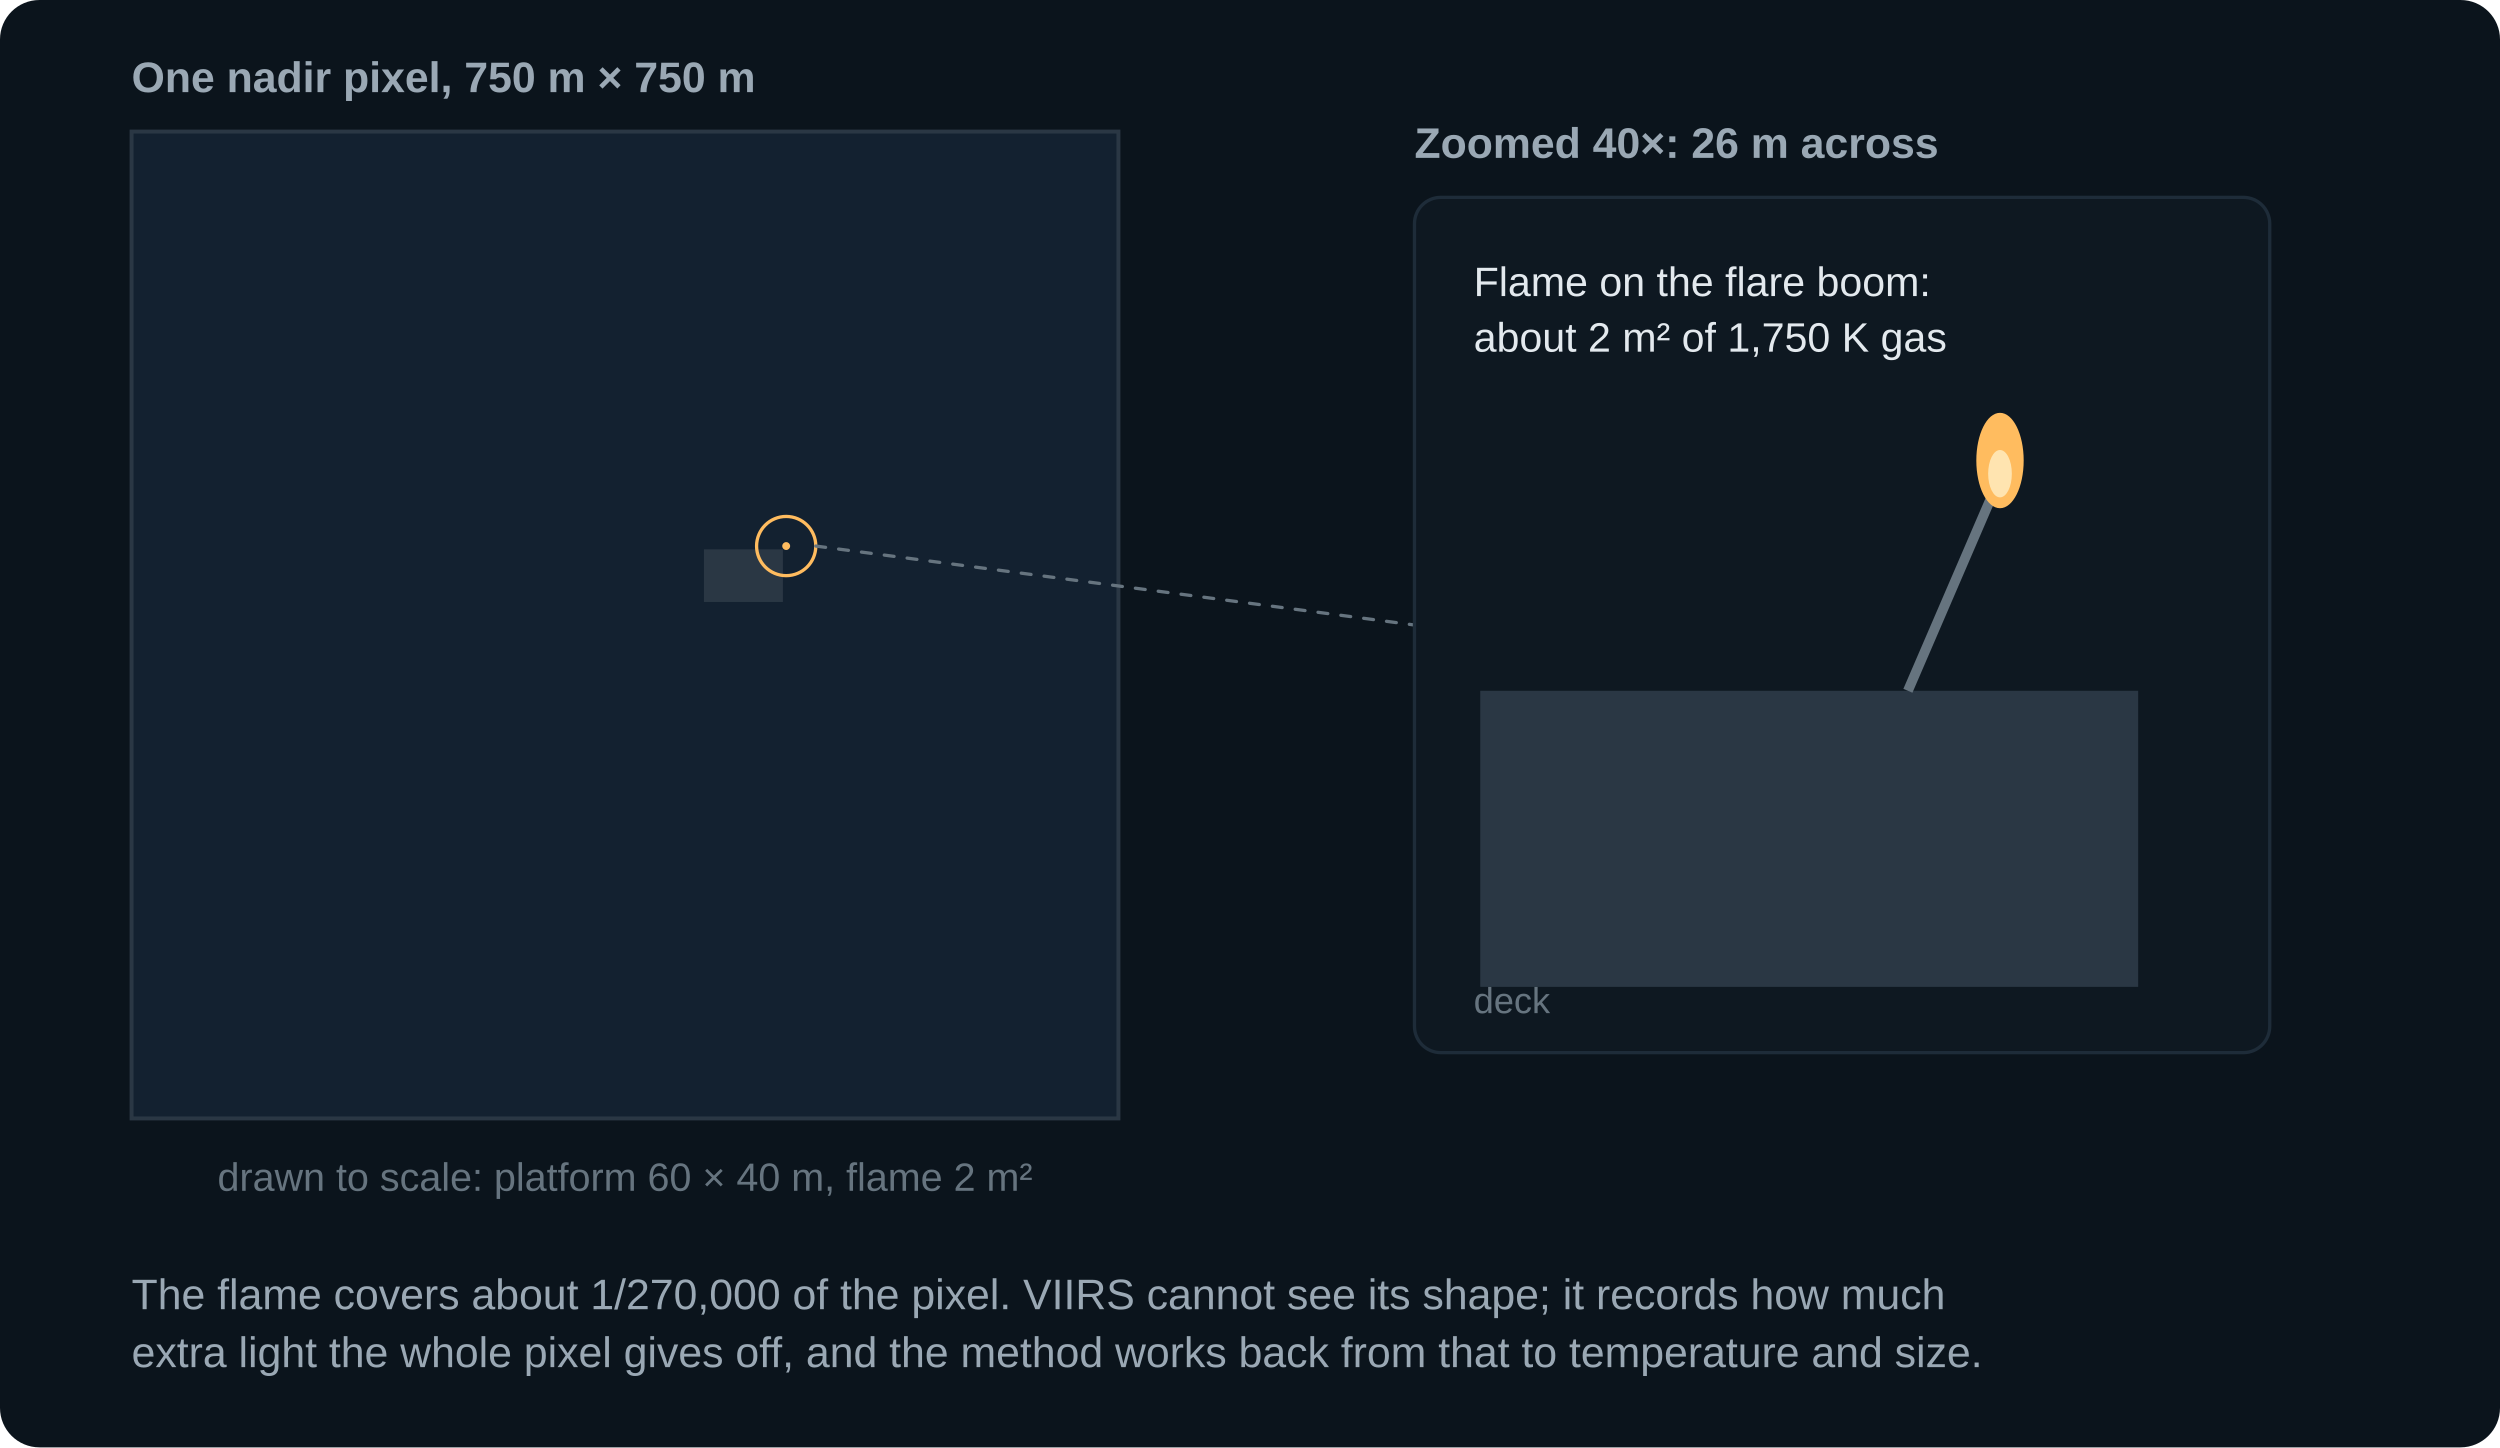
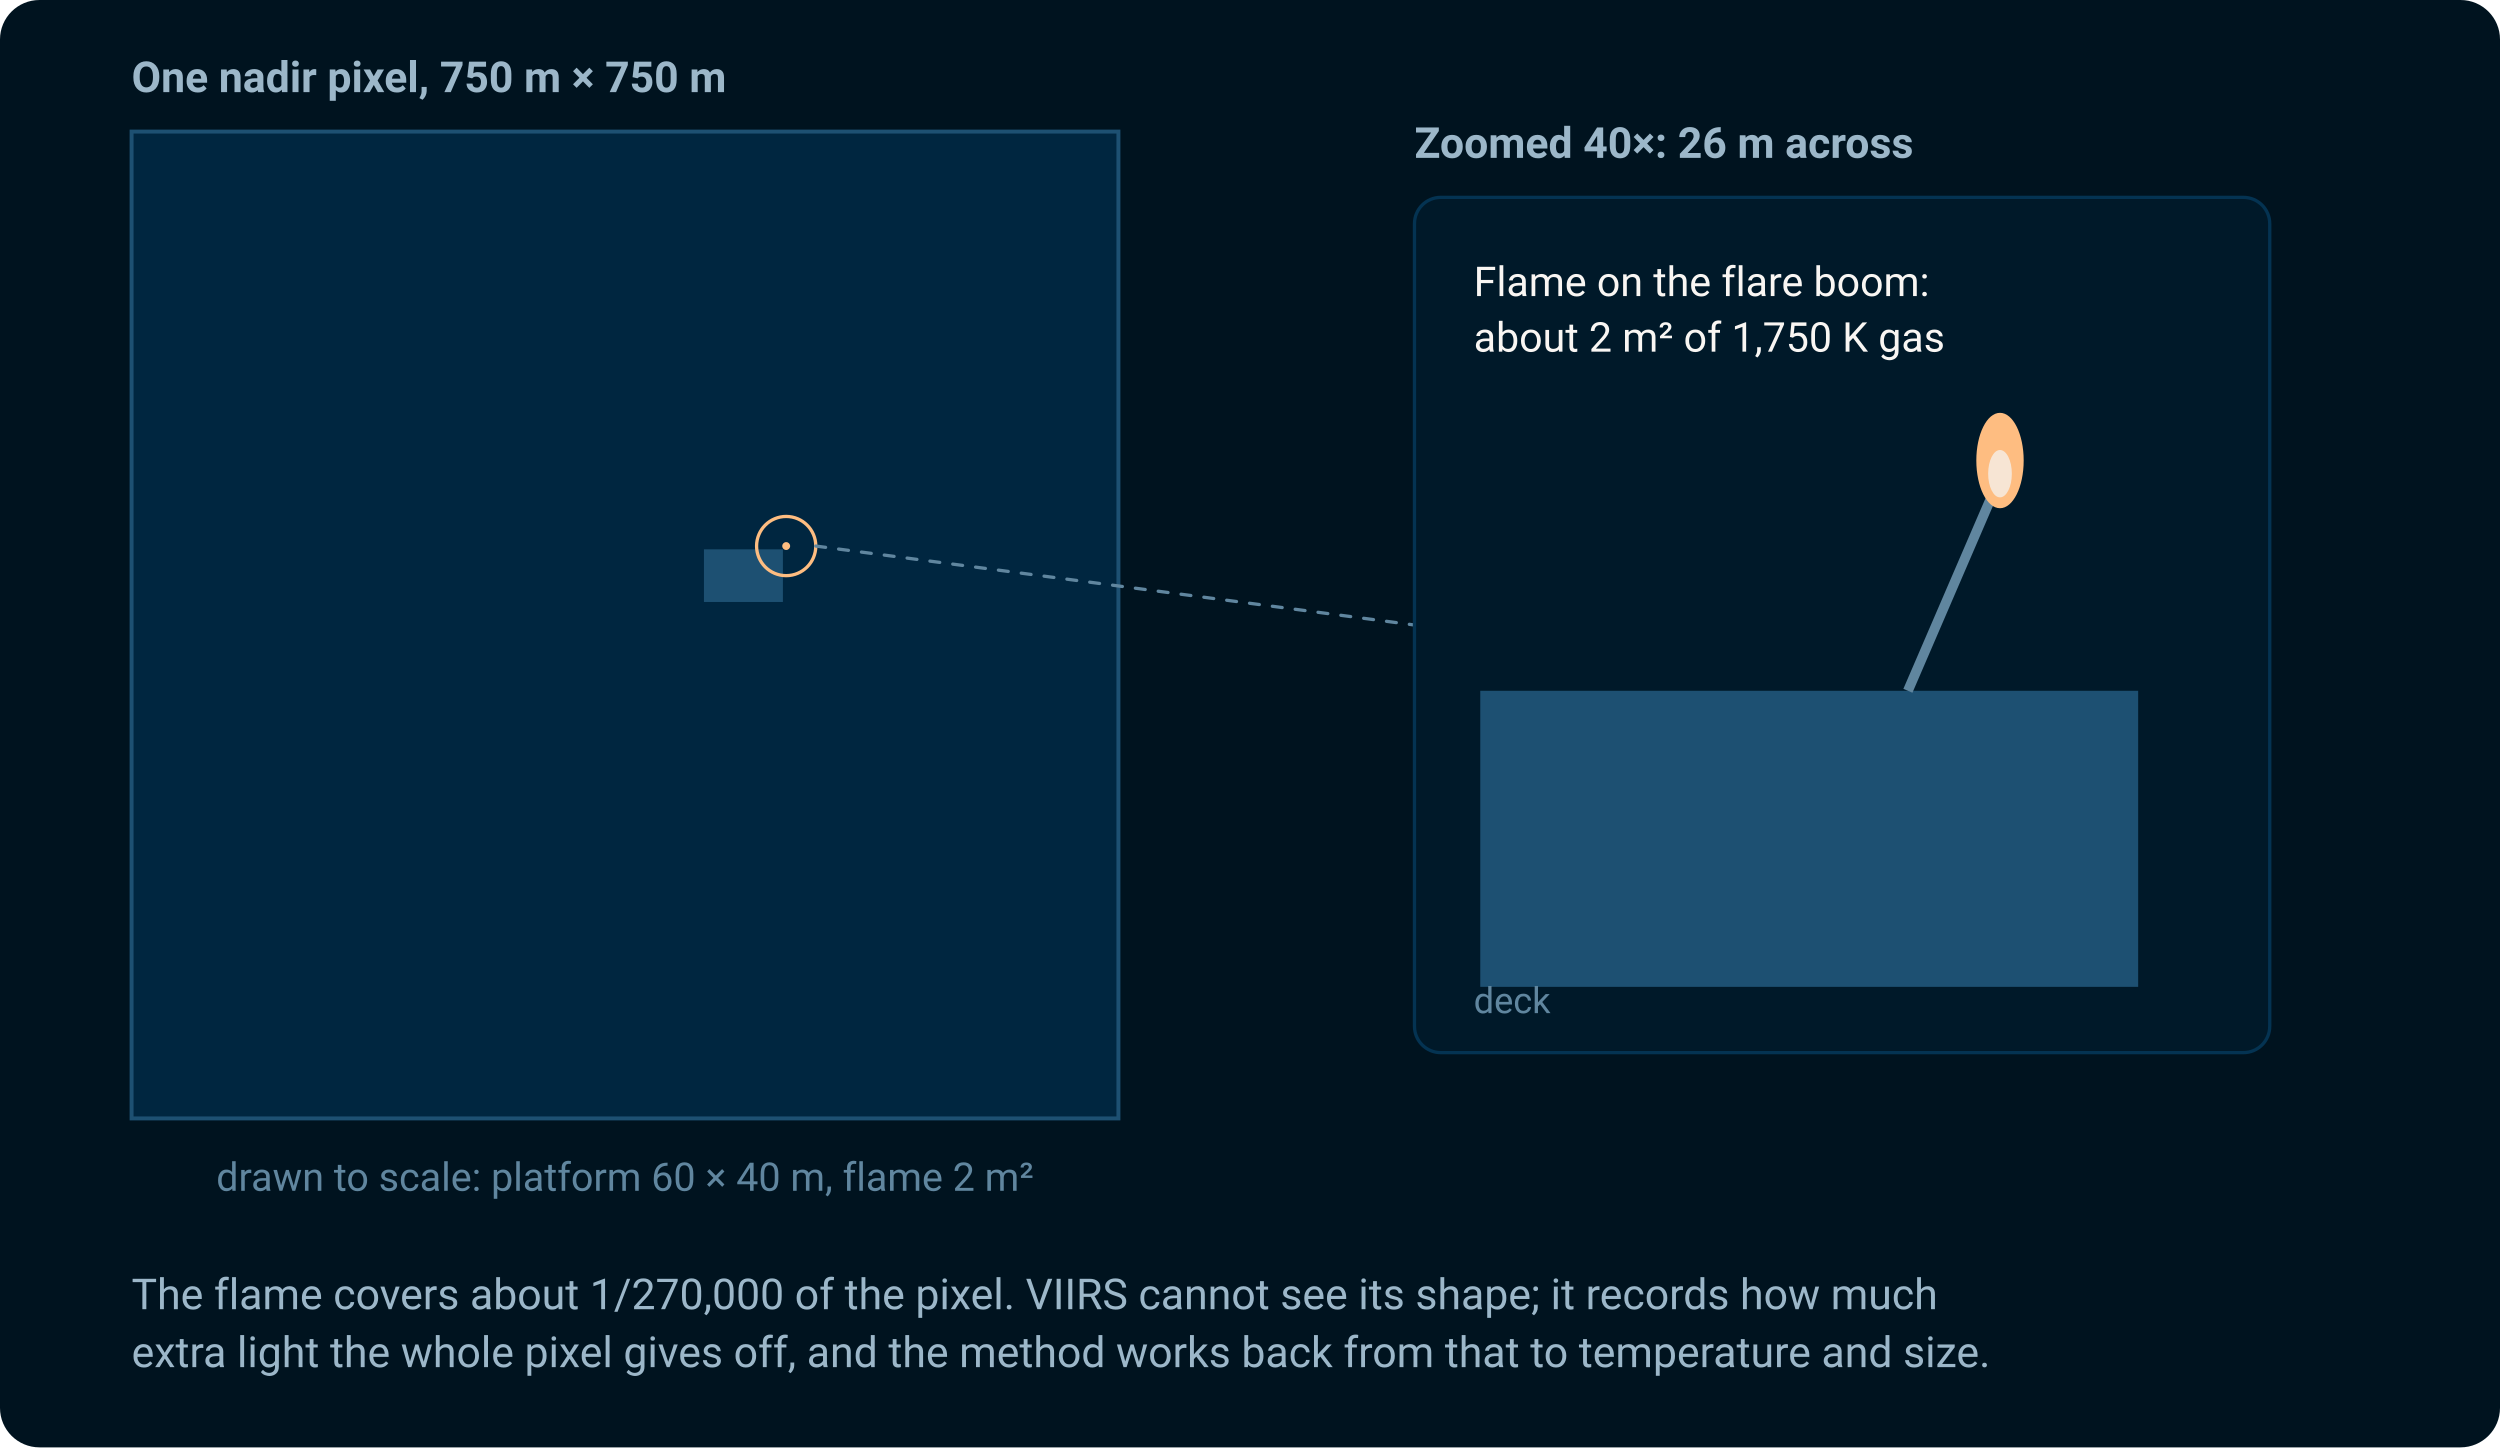
<svg xmlns="http://www.w3.org/2000/svg" viewBox="0 0 760 440" width="760" height="440" role="img" aria-label="A flare fills a tiny fraction of one VIIRS pixel">
-   <rect width="760" height="440" rx="12" fill="#0b141c" />
-   <rect x="40.0" y="40.0" width="300.0" height="300.0" fill="#132130" stroke="#2a3744" stroke-width="1.2" rx="0" />
-   <text x="40.0" y="28.0" fill="#9aa8b4" font-size="13" font-family="Archivo, 'Helvetica Neue', Arial, sans-serif" text-anchor="start" font-weight="600">One nadir pixel, 750 m × 750 m</text>
-   <rect x="214.0" y="167.0" width="24.0" height="16.0" fill="#2a3744" rx="0" />
-   <circle cx="239.0" cy="166.0" r="1.2" fill="#ffbc5f" />
-   <circle cx="239.0" cy="166.0" r="9" fill="none" stroke="#ffbc5f" stroke-width="1" />
-   <text x="190.0" y="362.0" fill="#66747f" font-size="12" font-family="Archivo, 'Helvetica Neue', Arial, sans-serif" text-anchor="middle" font-weight="400">drawn to scale: platform 60 × 40 m, flame 2 m²</text>
-   <path d="M248.0,166.0 L430.0,190.0" stroke="#66747f" stroke-width="1" fill="none" stroke-linejoin="round" stroke-linecap="round" stroke-dasharray="3 4" />
-   <rect x="430.0" y="60.0" width="260.0" height="260.0" fill="#0e1821" stroke="#1e2c39" stroke-width="1" rx="8" />
-   <text x="430.0" y="48.0" fill="#9aa8b4" font-size="13" font-family="Archivo, 'Helvetica Neue', Arial, sans-serif" text-anchor="start" font-weight="600">Zoomed 40×: 26 m across</text>
-   <rect x="450.0" y="210.0" width="200.0" height="90.0" fill="#2a3744" rx="0" />
-   <line x1="580.0" y1="210.0" x2="605.0" y2="152.0" stroke="#66747f" stroke-width="3" />
-   <ellipse cx="608.0" cy="140.0" rx="7.2" ry="14.5" fill="#ffbc5f" />
-   <ellipse cx="608.0" cy="144.0" rx="3.6" ry="7.2" fill="#ffe4b0" />
-   <text x="448.0" y="90.0" fill="#e3e9ee" font-size="12.5" font-family="Archivo, 'Helvetica Neue', Arial, sans-serif" text-anchor="start" font-weight="400">Flame on the flare boom:</text>
-   <text x="448.0" y="106.9" fill="#e3e9ee" font-size="12.5" font-family="Archivo, 'Helvetica Neue', Arial, sans-serif" text-anchor="start" font-weight="400">about 2 m² of 1,750 K gas</text>
-   <text x="448.0" y="308.0" fill="#66747f" font-size="11" font-family="Archivo, 'Helvetica Neue', Arial, sans-serif" text-anchor="start" font-weight="400">deck</text>
-   <text x="40.0" y="398.0" fill="#9aa8b4" font-size="13" font-family="Archivo, 'Helvetica Neue', Arial, sans-serif" text-anchor="start" font-weight="400">The flame covers about 1/270,000 of the pixel. VIIRS cannot see its shape; it records how much</text>
-   <text x="40.0" y="415.6" fill="#9aa8b4" font-size="13" font-family="Archivo, 'Helvetica Neue', Arial, sans-serif" text-anchor="start" font-weight="400">extra light the whole pixel gives off, and the method works back from that to temperature and size.</text>
+   <rect width="760" height="440" rx="12" fill="#00131F" />
+   <rect x="40.0" y="40.0" width="300.0" height="300.0" fill="#002640" stroke="#1D5072" stroke-width="1.2" rx="0" />
+   <text x="40.0" y="28.0" fill="#9CB7C9" font-size="13" font-family="'PP Neue Montreal', Roboto, Arial, sans-serif" text-anchor="start" font-weight="600">One nadir pixel, 750 m × 750 m</text>
+   <rect x="214.0" y="167.0" width="24.0" height="16.0" fill="#1D5072" rx="0" />
+   <circle cx="239.0" cy="166.0" r="1.2" fill="#FEBD81" />
+   <circle cx="239.0" cy="166.0" r="9" fill="none" stroke="#FEBD81" stroke-width="1" />
+   <text x="190.0" y="362.0" fill="#60869F" font-size="12" font-family="'PP Neue Montreal', Roboto, Arial, sans-serif" text-anchor="middle" font-weight="400">drawn to scale: platform 60 × 40 m, flame 2 m²</text>
+   <path d="M248.0,166.0 L430.0,190.0" stroke="#60869F" stroke-width="1" fill="none" stroke-linejoin="round" stroke-linecap="round" stroke-dasharray="3 4" />
+   <rect x="430.0" y="60.0" width="260.0" height="260.0" fill="#001929" stroke="#043352" stroke-width="1" rx="8" />
+   <text x="430.0" y="48.0" fill="#9CB7C9" font-size="13" font-family="'PP Neue Montreal', Roboto, Arial, sans-serif" text-anchor="start" font-weight="600">Zoomed 40×: 26 m across</text>
+   <rect x="450.0" y="210.0" width="200.0" height="90.0" fill="#1D5072" rx="0" />
+   <line x1="580.0" y1="210.0" x2="605.0" y2="152.0" stroke="#60869F" stroke-width="3" />
+   <ellipse cx="608.0" cy="140.0" rx="7.2" ry="14.5" fill="#FEBD81" />
+   <ellipse cx="608.0" cy="144.0" rx="3.6" ry="7.2" fill="#F7E5D4" />
+   <text x="448.0" y="90.0" fill="#F9F6F3" font-size="12.5" font-family="'PP Neue Montreal', Roboto, Arial, sans-serif" text-anchor="start" font-weight="400">Flame on the flare boom:</text>
+   <text x="448.0" y="106.9" fill="#F9F6F3" font-size="12.5" font-family="'PP Neue Montreal', Roboto, Arial, sans-serif" text-anchor="start" font-weight="400">about 2 m² of 1,750 K gas</text>
+   <text x="448.0" y="308.0" fill="#60869F" font-size="11" font-family="'PP Neue Montreal', Roboto, Arial, sans-serif" text-anchor="start" font-weight="400">deck</text>
+   <text x="40.0" y="398.0" fill="#9CB7C9" font-size="13" font-family="'PP Neue Montreal', Roboto, Arial, sans-serif" text-anchor="start" font-weight="400">The flame covers about 1/270,000 of the pixel. VIIRS cannot see its shape; it records how much</text>
+   <text x="40.0" y="415.6" fill="#9CB7C9" font-size="13" font-family="'PP Neue Montreal', Roboto, Arial, sans-serif" text-anchor="start" font-weight="400">extra light the whole pixel gives off, and the method works back from that to temperature and size.</text>
</svg>
